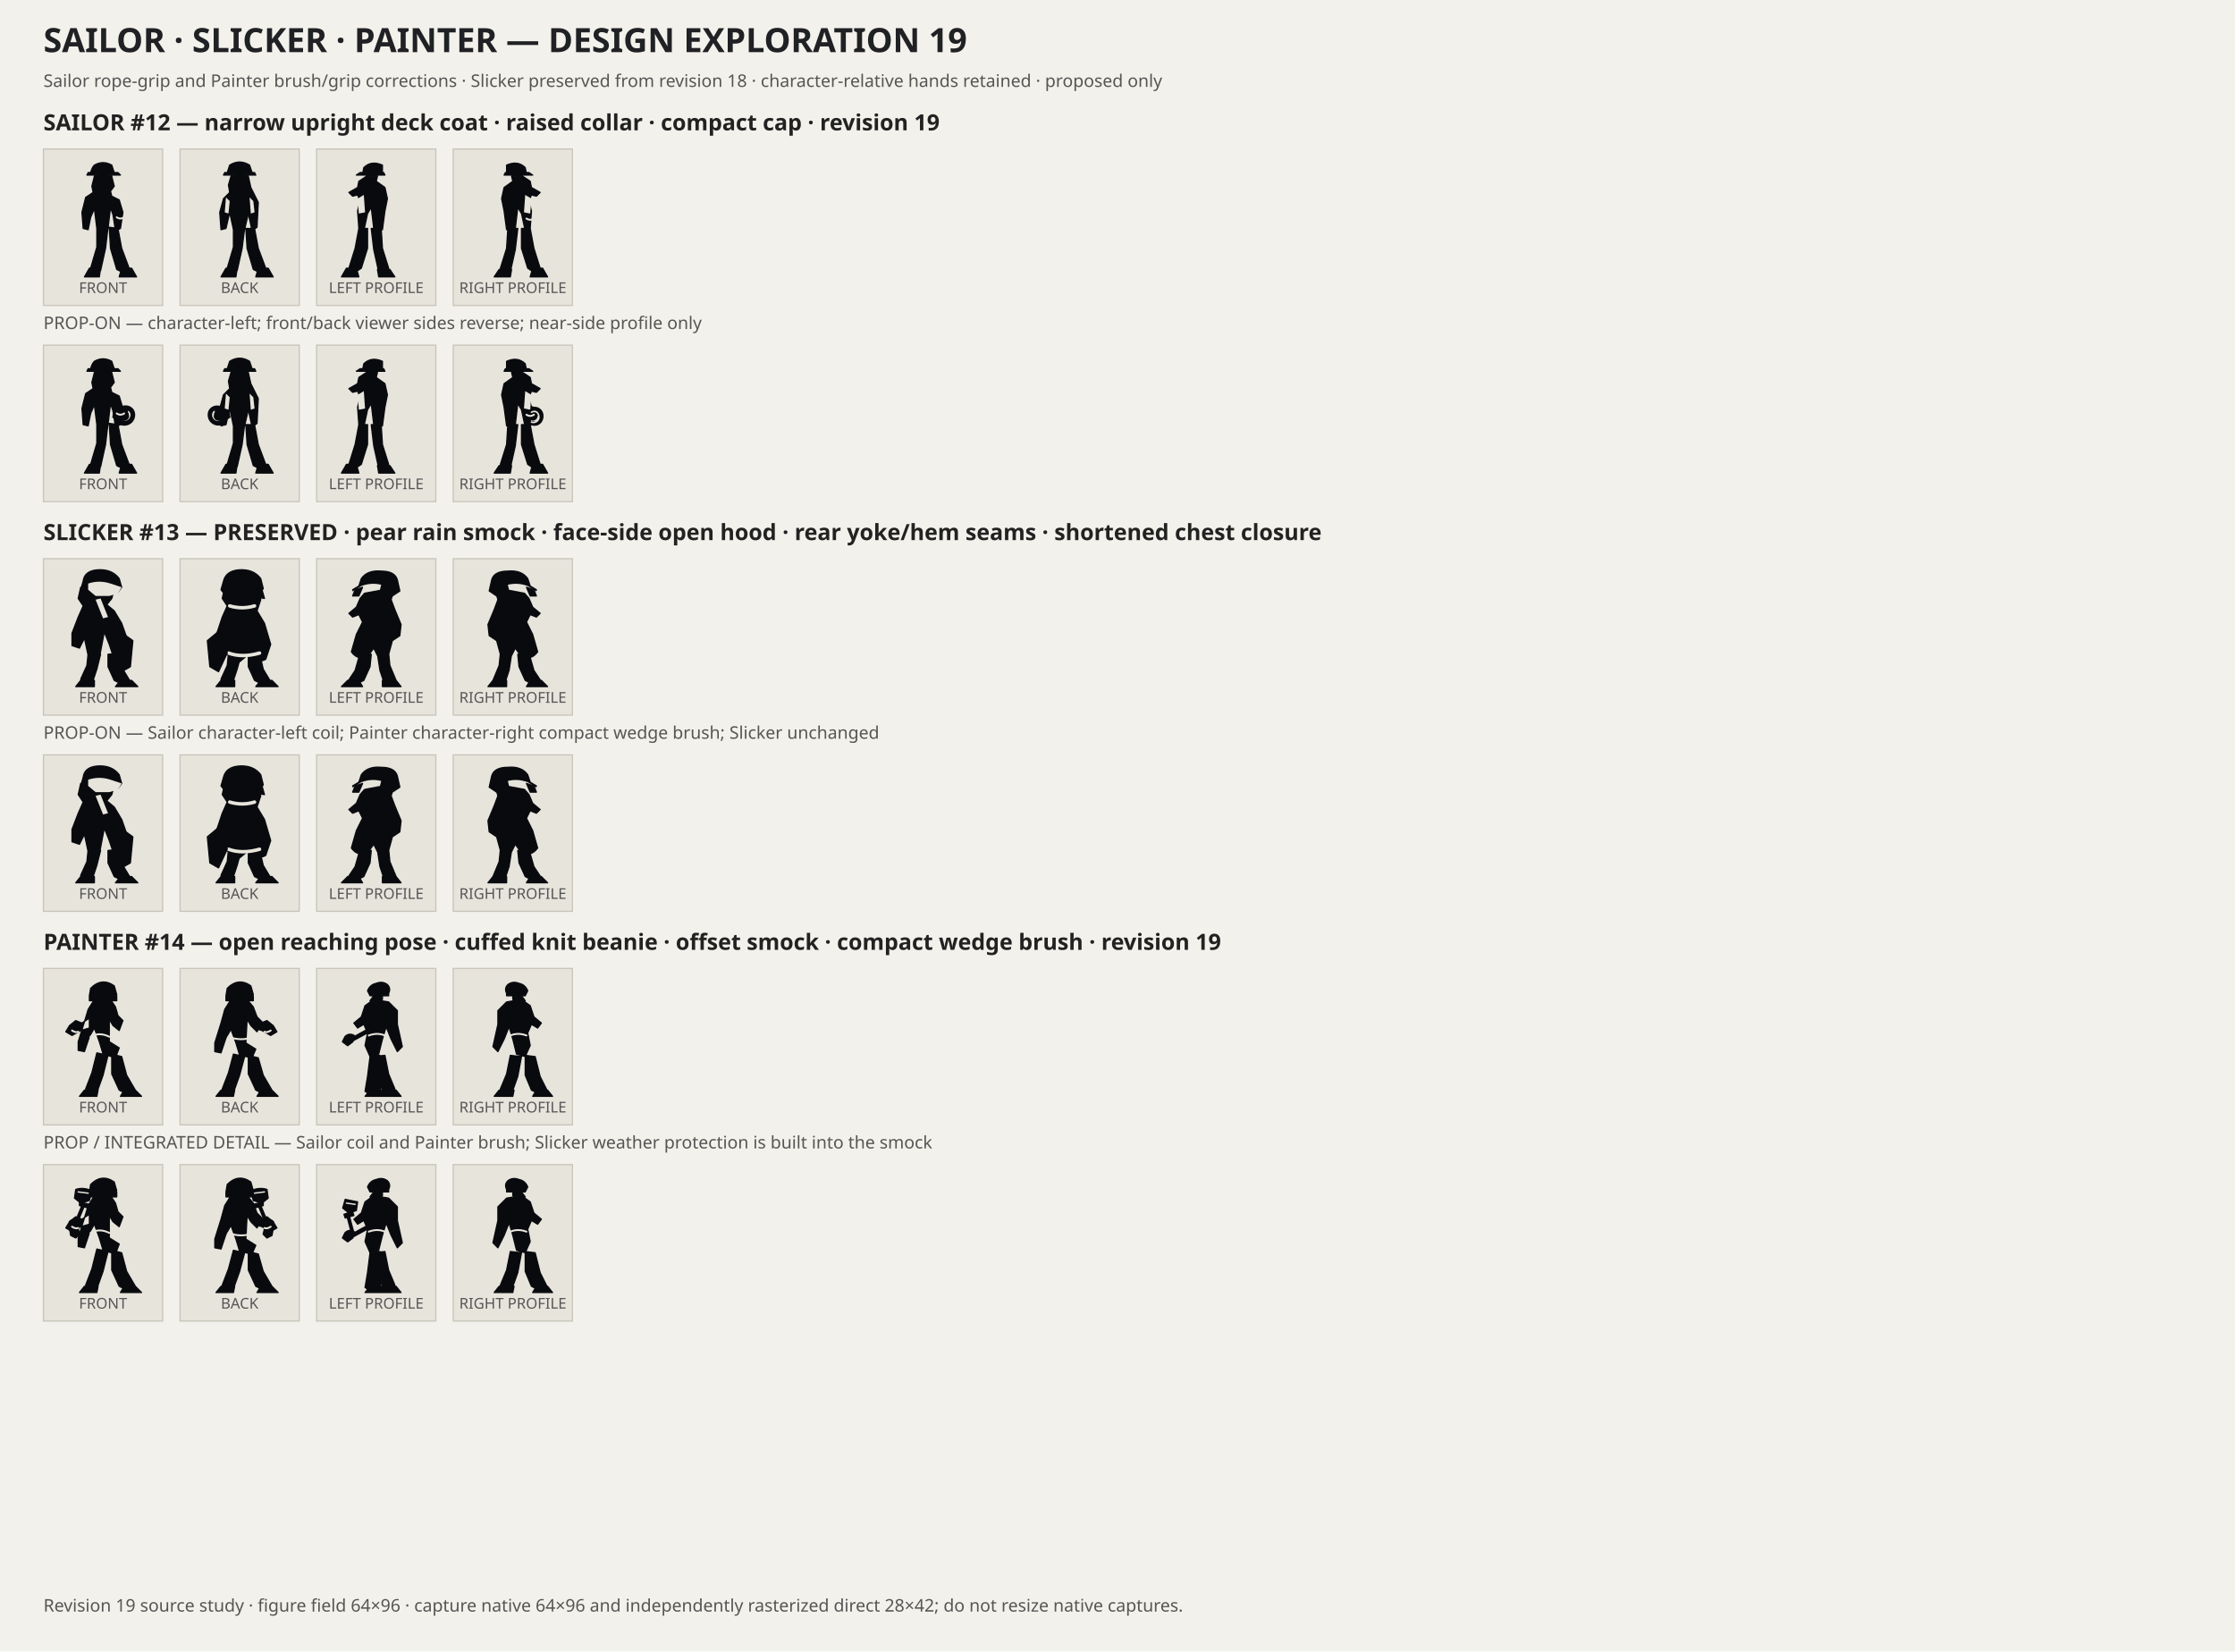
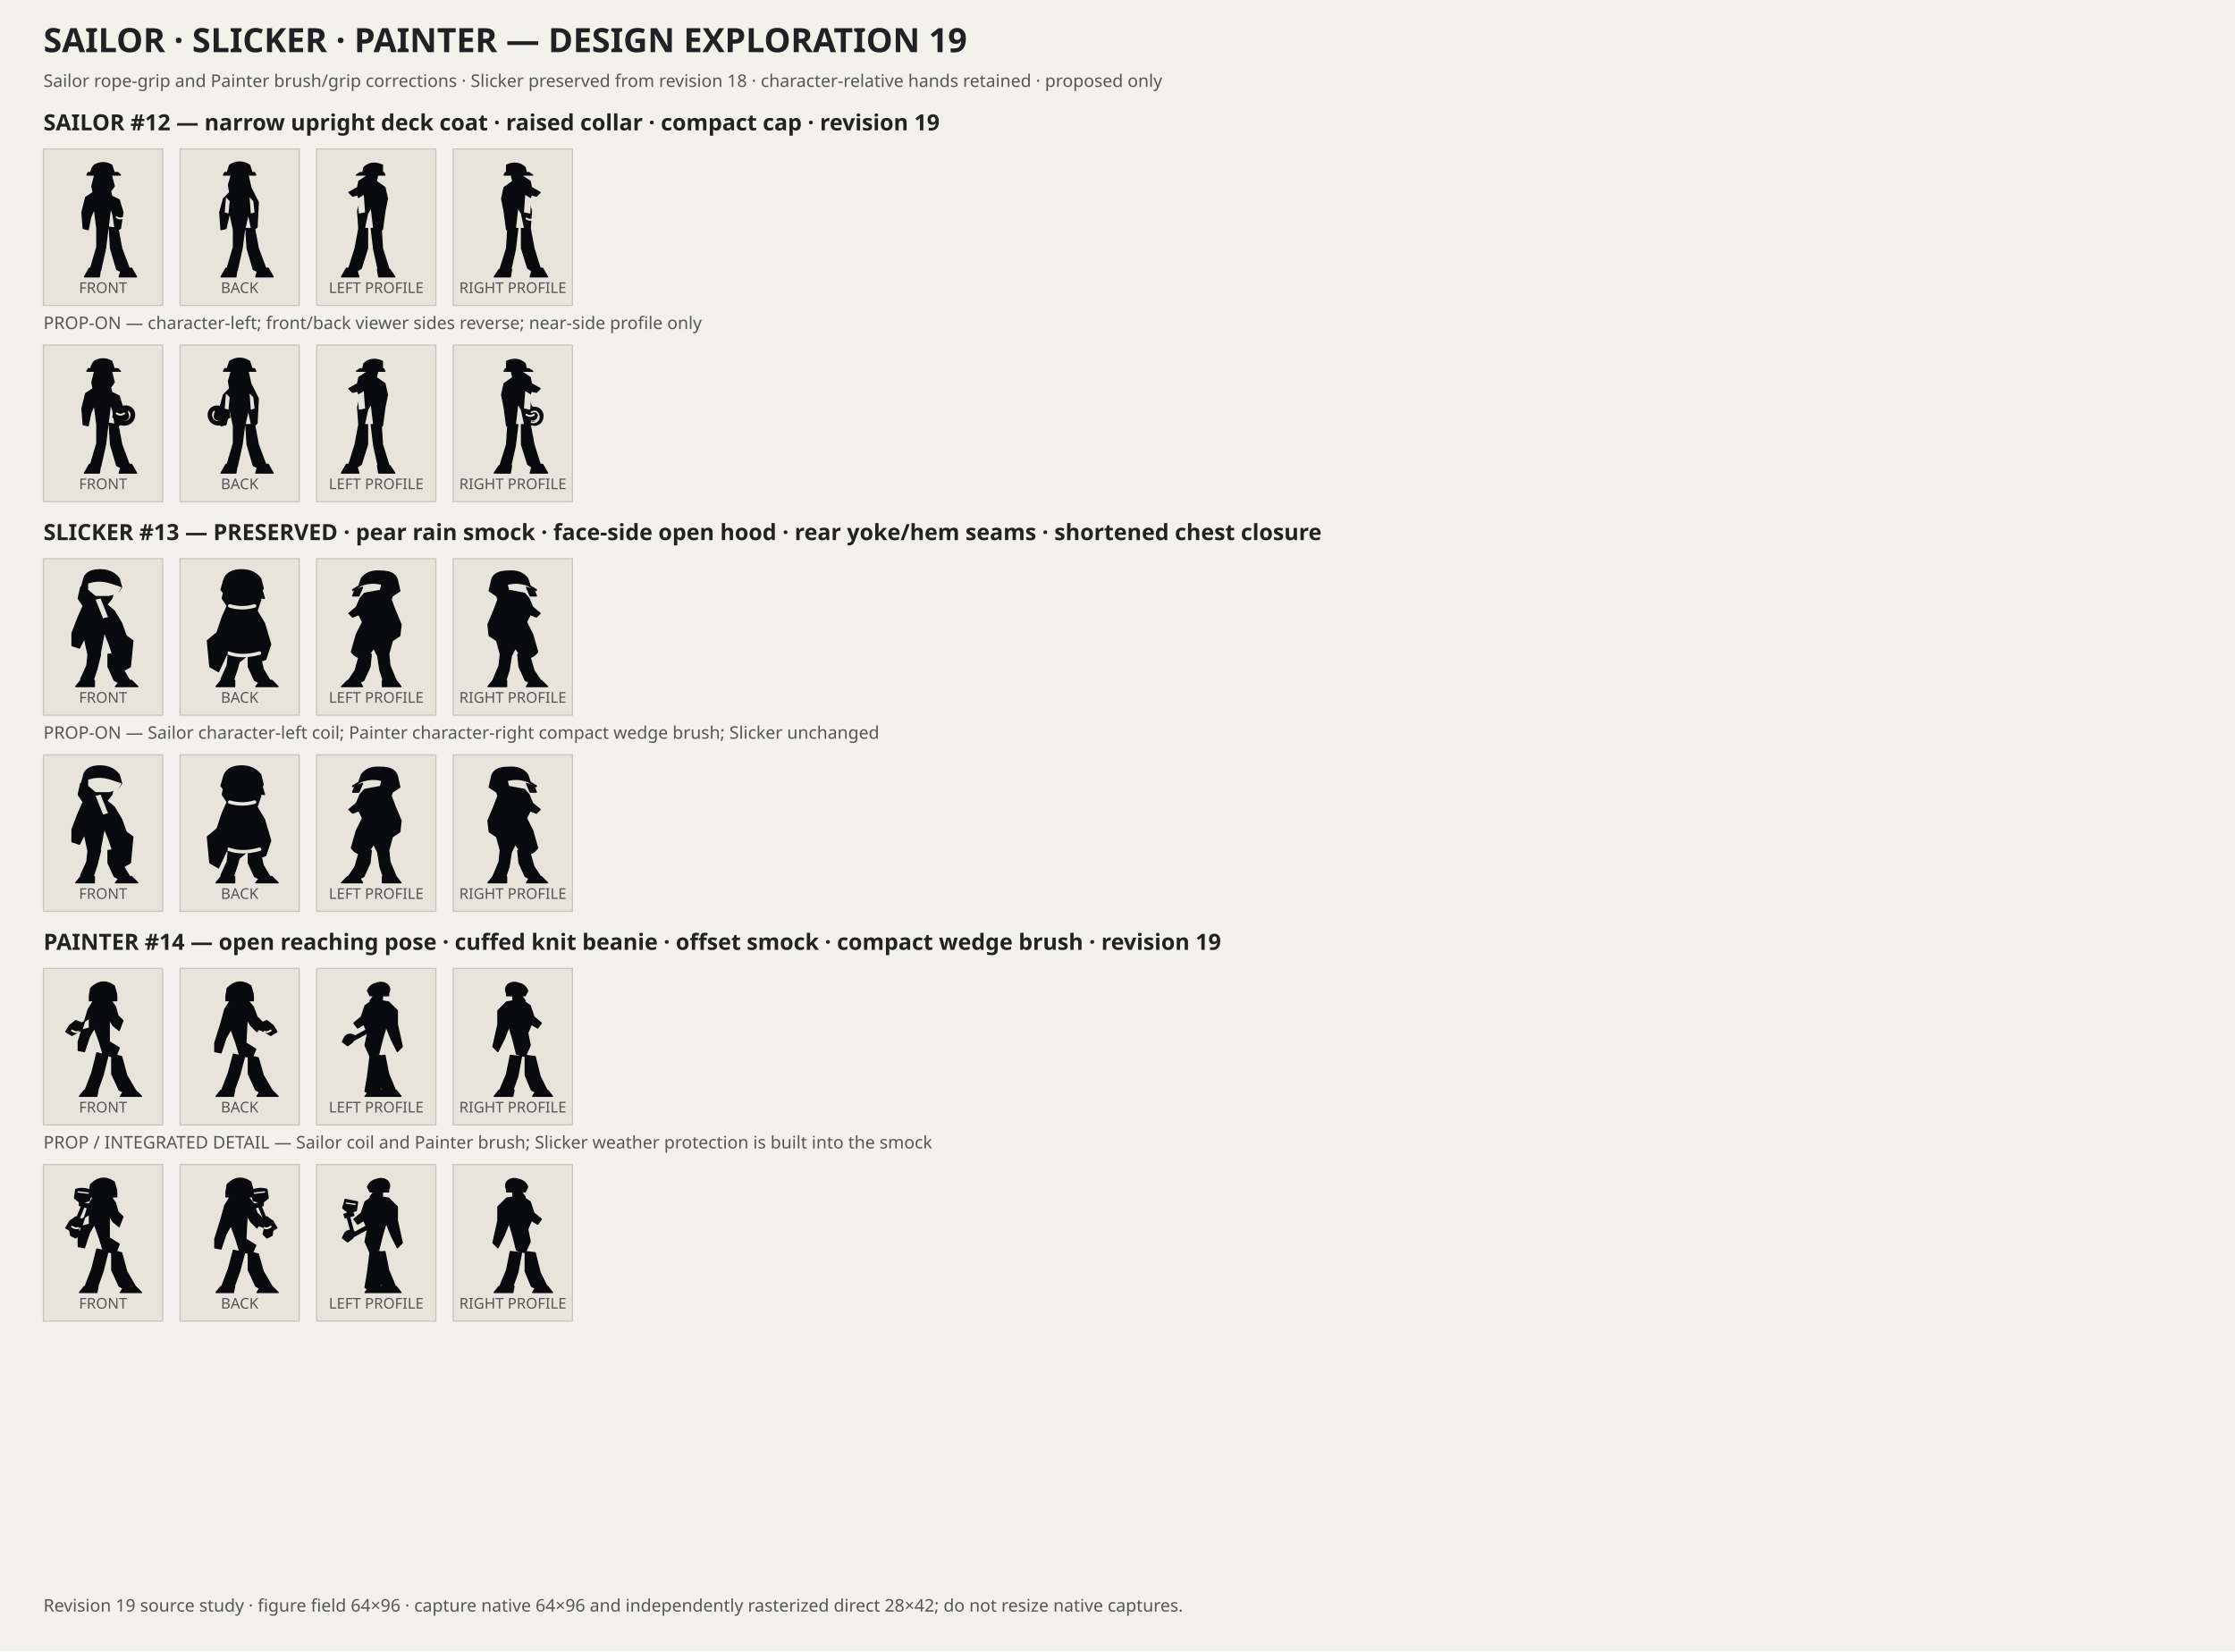
<svg xmlns="http://www.w3.org/2000/svg" width="1800" height="1330" viewBox="0 0 1800 1330">
  <rect width="1800" height="1330" fill="#f3f1eb" />
  <style>.head{font:700 27px sans-serif;fill:#202124}.sub{font:14px sans-serif;fill:#555}.name{font:700 18px sans-serif;fill:#222}.lab{font:12px sans-serif;fill:#555}.panel{fill:#e7e4dc;stroke:#c9c5bb}.sil{fill:#080a0e;stroke:#080a0e;stroke-linejoin:round;stroke-linecap:round}</style>
  <text x="35" y="42" class="head">SAILOR · SLICKER · PAINTER — DESIGN EXPLORATION 19</text>
  <text x="35" y="70" class="sub">Sailor rope-grip and Painter brush/grip corrections · Slicker preserved from revision 18 · character-relative hands retained · proposed only</text>
  <text x="35" y="105" class="name">SAILOR #12 — narrow upright deck coat · raised collar · compact cap · revision 19</text>
  <g transform="translate(35 120)">
    <rect width="96" height="126" class="panel" />
    <g transform="translate(16 8)">
      <g transform="" class="sil">
        <path d="M25 5 Q32 1 39 5 L41 11 L22 11 Q23 7 25 5Z M20 11 L44 11 L46 13 L19 13Z M25 14 Q32 11 39 14 L41 22 L38 26 L39 30 L45 33 L48 43 L46 56 L42 58 L40 45 L38 39 L36 56 L27 56 L25 40 L22 47 L20 57 L16 56 L15 43 L18 31 L24 27 L23 22Z M27 55 L36 55 L34 72 L30 90 L24 92 L22 88 L27 71Z M37 55 L44 56 L47 72 L53 88 L49 92 L43 89 L38 72Z M21 88 L30 88 L29 95 L17 95Z M47 88 L55 88 L59 95 L45 95Z" />
        <path d="M43 47 Q46 49 49 47" fill="none" stroke="#e7e4dc" stroke-width="1.5" stroke-linecap="round" />
      </g>
    </g>
    <text x="48" y="116" text-anchor="middle" class="lab">FRONT</text>
  </g>
  <g transform="translate(145 120)">
    <rect width="96" height="126" class="panel" />
    <g transform="translate(16 8)">
      <g transform="" class="sil">
        <path d="M24 5 Q32 0 40 5 L42 11 L22 11Z M20 11 L44 11 L45 13 L19 13Z M25 14 Q32 11 39 14 L41 23 L44 29 L47 35 L46 55 L42 58 L39 44 L36 57 L27 57 L24 43 L21 56 L17 57 L16 43 L19 32 L24 27 L23 21Z M27 56 L36 56 L34 72 L30 90 L24 92 L22 88 L27 71Z M37 56 L44 56 L47 72 L53 88 L49 92 L43 89 L38 72Z M21 88 L30 88 L29 95 L17 95Z M47 88 L55 88 L59 95 L45 95Z" />
        <path d="M21 31 L24 34 L23 44 L20 43Z M40 31 L43 34 L44 43 L41 44Z" fill="#e7e4dc" stroke="none" />
      </g>
    </g>
    <text x="48" y="116" text-anchor="middle" class="lab">BACK</text>
  </g>
  <g transform="translate(255 120)">
    <rect width="96" height="126" class="panel" />
    <g transform="translate(16 8)">
      <g transform="translate(64 0) scale(-1 1)" class="sil">
        <path d="M27 5 Q36 1 42 7 L43 12 L27 12Z M26 11 L45 11 L48 13 L25 13Z M40 14 L46 18 L47 23 L54 27 L51 30 L47 29 L45 34 L47 42 L46 56 L42 58 L39 44 L36 39 L34 56 L27 57 L25 42 L23 32 L25 23 L32 18 L31 14Z M28 56 L36 56 L34 73 L30 91 L24 93 L22 88 L27 72Z M39 56 L46 56 L49 72 L54 88 L50 92 L44 88 L39 72Z M21 89 L31 89 L30 95 L17 95Z M48 88 L56 88 L60 95 L46 95Z" />
        <path d="M42 29 L47 32 L46 44 L41 43Z" fill="#e7e4dc" stroke="none" />
      </g>
    </g>
    <text x="48" y="116" text-anchor="middle" class="lab">LEFT PROFILE</text>
  </g>
  <g transform="translate(365 120)">
    <rect width="96" height="126" class="panel" />
    <g transform="translate(16 8)">
      <g transform="" class="sil">
        <path d="M27 5 Q36 1 42 7 L43 12 L27 12Z M26 11 L45 11 L48 13 L25 13Z M40 14 L46 18 L47 23 L54 27 L51 30 L47 29 L45 34 L47 42 L46 56 L42 58 L39 44 L36 39 L34 56 L27 57 L25 42 L23 32 L25 23 L32 18 L31 14Z M28 56 L36 56 L34 73 L30 91 L24 93 L22 88 L27 72Z M39 56 L46 56 L49 72 L54 88 L50 92 L44 88 L39 72Z M21 89 L31 89 L30 95 L17 95Z M48 88 L56 88 L60 95 L46 95Z" />
        <path d="M42 29 L47 32 L46 44 L41 43Z" fill="#e7e4dc" stroke="none" />
        <path d="M43 48 Q46 50 49 48" fill="none" stroke="#e7e4dc" stroke-width="1.5" stroke-linecap="round" />
      </g>
    </g>
    <text x="48" y="116" text-anchor="middle" class="lab">RIGHT PROFILE</text>
  </g>
  <text x="35" y="265" class="sub">PROP-ON — character-left; front/back viewer sides reverse; near-side profile only</text>
  <g transform="translate(35 278)">
    <rect width="96" height="126" class="panel" />
    <g transform="translate(16 8)">
      <g transform="" class="sil">
        <path d="M25 5 Q32 1 39 5 L41 11 L22 11 Q23 7 25 5Z M20 11 L44 11 L46 13 L19 13Z M25 14 Q32 11 39 14 L41 22 L38 26 L39 30 L45 33 L48 43 L46 56 L42 58 L40 45 L38 39 L36 56 L27 56 L25 40 L22 47 L20 57 L16 56 L15 43 L18 31 L24 27 L23 22Z M27 55 L36 55 L34 72 L30 90 L24 92 L22 88 L27 71Z M37 55 L44 56 L47 72 L53 88 L49 92 L43 89 L38 72Z M21 88 L30 88 L29 95 L17 95Z M47 88 L55 88 L59 95 L45 95Z" />
        <path d="M47 43 C52 41 56 44 56 48 C56 52 53 55 49 55 C45 55 43 52 44 49 C45 46 48 45 50 47 C52 49 51 51 49 51" fill="none" stroke="#080a0e" stroke-width="3.8" stroke-linecap="round" />
        <path d="M41 45 Q45 42 49 44 L52 47 L50 52 L45 53 L40 50Z" fill="#080a0e" stroke="#080a0e" stroke-width="1.2" />
        <path d="M43 47 Q47 42 51 45" fill="none" stroke="#080a0e" stroke-width="2.4" stroke-linecap="round" />
        <path d="M43 47 Q46 49 49 47" fill="none" stroke="#e7e4dc" stroke-width="1.5" stroke-linecap="round" />
      </g>
    </g>
    <text x="48" y="116" text-anchor="middle" class="lab">FRONT</text>
  </g>
  <g transform="translate(145 278)">
    <rect width="96" height="126" class="panel" />
    <g transform="translate(16 8)">
      <g transform="" class="sil">
        <path d="M24 5 Q32 0 40 5 L42 11 L22 11Z M20 11 L44 11 L45 13 L19 13Z M25 14 Q32 11 39 14 L41 23 L44 29 L47 35 L46 55 L42 58 L39 44 L36 57 L27 57 L24 43 L21 56 L17 57 L16 43 L19 32 L24 27 L23 21Z M27 56 L36 56 L34 72 L30 90 L24 92 L22 88 L27 71Z M37 56 L44 56 L47 72 L53 88 L49 92 L43 89 L38 72Z M21 88 L30 88 L29 95 L17 95Z M47 88 L55 88 L59 95 L45 95Z" />
        <path d="M17 43 C12 41 8 44 8 48 C8 52 11 55 15 55 C19 55 21 52 20 49 C19 46 16 45 14 47 C12 49 13 51 15 51" fill="none" stroke="#080a0e" stroke-width="3.6" stroke-linecap="round" />
        <path d="M23 45 Q19 42 15 44 L12 47 L14 52 L19 53 L24 50Z" fill="#080a0e" stroke="#080a0e" stroke-width="1.2" />
        <path d="M21 31 L24 34 L23 44 L20 43Z M40 31 L43 34 L44 43 L41 44Z" fill="#e7e4dc" stroke="none" />
        <path d="M21 47 Q17 42 13 45" fill="none" stroke="#080a0e" stroke-width="2.4" stroke-linecap="round" />
      </g>
    </g>
    <text x="48" y="116" text-anchor="middle" class="lab">BACK</text>
  </g>
  <g transform="translate(255 278)">
    <rect width="96" height="126" class="panel" />
    <g transform="translate(16 8)">
      <g transform="translate(64 0) scale(-1 1)" class="sil">
        <path d="M27 5 Q36 1 42 7 L43 12 L27 12Z M26 11 L45 11 L48 13 L25 13Z M40 14 L46 18 L47 23 L54 27 L51 30 L47 29 L45 34 L47 42 L46 56 L42 58 L39 44 L36 39 L34 56 L27 57 L25 42 L23 32 L25 23 L32 18 L31 14Z M28 56 L36 56 L34 73 L30 91 L24 93 L22 88 L27 72Z M39 56 L46 56 L49 72 L54 88 L50 92 L44 88 L39 72Z M21 89 L31 89 L30 95 L17 95Z M48 88 L56 88 L60 95 L46 95Z" />
        <path d="M42 29 L47 32 L46 44 L41 43Z" fill="#e7e4dc" stroke="none" />
      </g>
    </g>
    <text x="48" y="116" text-anchor="middle" class="lab">LEFT PROFILE</text>
  </g>
  <g transform="translate(365 278)">
    <rect width="96" height="126" class="panel" />
    <g transform="translate(16 8)">
      <g transform="" class="sil">
        <path d="M27 5 Q36 1 42 7 L43 12 L27 12Z M26 11 L45 11 L48 13 L25 13Z M40 14 L46 18 L47 23 L54 27 L51 30 L47 29 L45 34 L47 42 L46 56 L42 58 L39 44 L36 39 L34 56 L27 57 L25 42 L23 32 L25 23 L32 18 L31 14Z M28 56 L36 56 L34 73 L30 91 L24 93 L22 88 L27 72Z M39 56 L46 56 L49 72 L54 88 L50 92 L44 88 L39 72Z M21 89 L31 89 L30 95 L17 95Z M48 88 L56 88 L60 95 L46 95Z" />
        <path d="M47 44 C51 42 55 45 55 49 C55 53 52 56 48 55 C44 55 42 52 43 49 C44 46 47 45 49 47 C51 49 50 51 48 51" fill="none" stroke="#080a0e" stroke-width="3.6" stroke-linecap="round" />
        <path d="M42 43 Q46 40 50 43 L53 47 L50 51 L45 51 L41 48Z" fill="#080a0e" stroke="#080a0e" stroke-width="1.2" />
        <path d="M42 29 L47 32 L46 44 L41 43Z" fill="#e7e4dc" stroke="none" />
        <path d="M43 48 Q47 43 51 46" fill="none" stroke="#080a0e" stroke-width="2.4" stroke-linecap="round" />
        <path d="M43 48 Q46 50 49 48" fill="none" stroke="#e7e4dc" stroke-width="1.5" stroke-linecap="round" />
        <path d="M47 46 C51 44 53 47 53 50 C53 53 50 55 47 54" fill="none" stroke="#e7e4dc" stroke-width="1.25" stroke-linecap="round" />
      </g>
    </g>
    <text x="48" y="116" text-anchor="middle" class="lab">RIGHT PROFILE</text>
  </g>
  <text x="35" y="435" class="name">SLICKER #13 — PRESERVED · pear rain smock · face-side open hood · rear yoke/hem seams · shortened chest closure</text>
  <g transform="translate(35 450)">
    <rect width="96" height="126" class="panel" />
    <g transform="translate(16 8)">
      <g transform="" class="sil">
        <path d="M16 10 Q17 2 27 1 Q39 0 45 8 L47 15 L44 19 L39 17 L23 17 L19 21 L14 17Z M14 15 Q28 12 41 17 L39 24 L35 29 L41 34 L47 44 L53 61 L49 73 L42 76 L37 61 L33 51 L29 72 L20 70 L17 56 L13 64 L7 62 L7 52 L12 39 L16 30 L12 24Z M20 68 L30 69 L27 81 L23 93 L16 94 L14 89 L19 78Z M36 69 L45 68 L48 81 L54 91 L49 94 L41 90 L36 79Z M14 90 L25 90 L25 95 L10 95Z M46 90 L55 90 L60 95 L42 95Z" />
        <path d="M20 12 Q29 9 38 12 L47 15 L44 20 L37 22 L26 22 L20 17Z" fill="#e7e4dc" stroke="none" />
        <path d="M26 25 L30 24 L36 39 L32 40Z" fill="#e7e4dc" stroke="none" />
        <path d="M42 48 L56 58 L54 79 L47 83 L40 68Z" fill="#080a0e" stroke="#080a0e" stroke-width="1" />
      </g>
    </g>
    <text x="48" y="116" text-anchor="middle" class="lab">FRONT</text>
  </g>
  <g transform="translate(145 450)">
    <rect width="96" height="126" class="panel" />
    <g transform="translate(16 8)">
      <g transform="" class="sil">
        <path d="M19 10 Q21 2 31 1 Q43 0 49 8 L51 16 L48 21 L42 18 L25 18 L21 22 L17 17Z M20 15 Q34 12 47 17 L49 25 L46 34 L52 44 L57 61 L53 73 Q46 77 38 70 L32 75 L23 70 L16 65 L13 54 L18 39 L22 30 L18 24Z M23 68 L33 70 L30 81 L26 93 L19 94 L17 89 L22 78Z M39 69 L48 68 L51 81 L57 91 L52 94 L44 90 L39 79Z M17 90 L28 90 L28 95 L13 95Z M49 90 L58 90 L63 95 L45 95Z" />
        <path d="M24 30 Q34 33 44 30" fill="none" stroke="#e7e4dc" stroke-width="2.8" stroke-linecap="round" />
        <path d="M23 68 Q34 72 48 68" fill="none" stroke="#e7e4dc" stroke-width="2.8" stroke-linecap="round" />
        <path d="M43 15 L50 17 L52 24 L46 23Z" fill="#080a0e" stroke="#080a0e" stroke-width="1" />
        <path d="M18 48 L6 58 L8 79 L15 83 L22 68Z" fill="#080a0e" stroke="#080a0e" stroke-width="1" />
      </g>
    </g>
    <text x="48" y="116" text-anchor="middle" class="lab">BACK</text>
  </g>
  <g transform="translate(255 450)">
    <rect width="96" height="126" class="panel" />
    <g transform="translate(16 8)">
      <g transform="translate(64 0) scale(-1 1)" class="sil">
        <path d="M15 9 Q17 2 28 2 Q39 1 44 8 L46 14 L51 17 L49 21 L43 18 L23 18 L19 22 L13 18Z M17 15 Q30 13 39 17 L45 24 L48 31 L54 36 L51 39 L46 37 L43 43 L48 53 L52 67 Q47 74 39 71 L34 64 L30 72 L22 69 L19 58 L13 54 L12 45 L17 33 L20 25Z M22 68 L31 69 L29 82 L25 94 L18 95 L16 90 L21 78Z M36 69 L45 68 L49 82 L55 91 L50 94 L42 90 L37 79Z M16 90 L27 90 L27 95 L12 95Z M46 90 L55 90 L60 95 L43 95Z" />
        <path d="M28 13 Q36 11 44 14 L52 19 L45 20 L29 17Z" fill="#e7e4dc" stroke="none" />
        <path d="M43 15 L49 17 L51 22 L46 22Z" fill="#080a0e" stroke="#080a0e" stroke-width="1" />
      </g>
    </g>
    <text x="48" y="116" text-anchor="middle" class="lab">LEFT PROFILE</text>
  </g>
  <g transform="translate(365 450)">
    <rect width="96" height="126" class="panel" />
    <g transform="translate(16 8)">
      <g transform="" class="sil">
        <path d="M15 9 Q17 2 28 2 Q39 1 44 8 L46 14 L51 17 L49 21 L43 18 L23 18 L19 22 L13 18Z M17 15 Q30 13 39 17 L45 24 L48 31 L54 36 L51 39 L46 37 L43 43 L48 53 L52 67 Q47 74 39 71 L34 64 L30 72 L22 69 L19 58 L13 54 L12 45 L17 33 L20 25Z M22 68 L31 69 L29 82 L25 94 L18 95 L16 90 L21 78Z M36 69 L45 68 L49 82 L55 91 L50 94 L42 90 L37 79Z M16 90 L27 90 L27 95 L12 95Z M46 90 L55 90 L60 95 L43 95Z" />
        <path d="M28 13 Q36 11 44 14 L52 19 L45 20 L29 17Z" fill="#e7e4dc" stroke="none" />
        <path d="M43 15 L49 17 L51 22 L46 22Z" fill="#080a0e" stroke="#080a0e" stroke-width="1" />
      </g>
    </g>
    <text x="48" y="116" text-anchor="middle" class="lab">RIGHT PROFILE</text>
  </g>
  <text x="35" y="595" class="sub">PROP-ON — Sailor character-left coil; Painter character-right compact wedge brush; Slicker unchanged</text>
  <g transform="translate(35 608)">
    <rect width="96" height="126" class="panel" />
    <g transform="translate(16 8)">
      <g transform="" class="sil">
        <path d="M16 10 Q17 2 27 1 Q39 0 45 8 L47 15 L44 19 L39 17 L23 17 L19 21 L14 17Z M14 15 Q28 12 41 17 L39 24 L35 29 L41 34 L47 44 L53 61 L49 73 L42 76 L37 61 L33 51 L29 72 L20 70 L17 56 L13 64 L7 62 L7 52 L12 39 L16 30 L12 24Z M20 68 L30 69 L27 81 L23 93 L16 94 L14 89 L19 78Z M36 69 L45 68 L48 81 L54 91 L49 94 L41 90 L36 79Z M14 90 L25 90 L25 95 L10 95Z M46 90 L55 90 L60 95 L42 95Z" />
        <path d="M20 12 Q29 9 38 12 L47 15 L44 20 L37 22 L26 22 L20 17Z" fill="#e7e4dc" stroke="none" />
        <path d="M26 25 L30 24 L36 39 L32 40Z" fill="#e7e4dc" stroke="none" />
        <path d="M42 48 L56 58 L54 79 L47 83 L40 68Z" fill="#080a0e" stroke="#080a0e" stroke-width="1" />
      </g>
    </g>
    <text x="48" y="116" text-anchor="middle" class="lab">FRONT</text>
  </g>
  <g transform="translate(145 608)">
    <rect width="96" height="126" class="panel" />
    <g transform="translate(16 8)">
      <g transform="" class="sil">
        <path d="M19 10 Q21 2 31 1 Q43 0 49 8 L51 16 L48 21 L42 18 L25 18 L21 22 L17 17Z M20 15 Q34 12 47 17 L49 25 L46 34 L52 44 L57 61 L53 73 Q46 77 38 70 L32 75 L23 70 L16 65 L13 54 L18 39 L22 30 L18 24Z M23 68 L33 70 L30 81 L26 93 L19 94 L17 89 L22 78Z M39 69 L48 68 L51 81 L57 91 L52 94 L44 90 L39 79Z M17 90 L28 90 L28 95 L13 95Z M49 90 L58 90 L63 95 L45 95Z" />
        <path d="M24 30 Q34 33 44 30" fill="none" stroke="#e7e4dc" stroke-width="2.8" stroke-linecap="round" />
        <path d="M23 68 Q34 72 48 68" fill="none" stroke="#e7e4dc" stroke-width="2.8" stroke-linecap="round" />
        <path d="M43 15 L50 17 L52 24 L46 23Z" fill="#080a0e" stroke="#080a0e" stroke-width="1" />
        <path d="M18 48 L6 58 L8 79 L15 83 L22 68Z" fill="#080a0e" stroke="#080a0e" stroke-width="1" />
      </g>
    </g>
    <text x="48" y="116" text-anchor="middle" class="lab">BACK</text>
  </g>
  <g transform="translate(255 608)">
    <rect width="96" height="126" class="panel" />
    <g transform="translate(16 8)">
      <g transform="translate(64 0) scale(-1 1)" class="sil">
        <path d="M15 9 Q17 2 28 2 Q39 1 44 8 L46 14 L51 17 L49 21 L43 18 L23 18 L19 22 L13 18Z M17 15 Q30 13 39 17 L45 24 L48 31 L54 36 L51 39 L46 37 L43 43 L48 53 L52 67 Q47 74 39 71 L34 64 L30 72 L22 69 L19 58 L13 54 L12 45 L17 33 L20 25Z M22 68 L31 69 L29 82 L25 94 L18 95 L16 90 L21 78Z M36 69 L45 68 L49 82 L55 91 L50 94 L42 90 L37 79Z M16 90 L27 90 L27 95 L12 95Z M46 90 L55 90 L60 95 L43 95Z" />
        <path d="M28 13 Q36 11 44 14 L52 19 L45 20 L29 17Z" fill="#e7e4dc" stroke="none" />
        <path d="M43 15 L49 17 L51 22 L46 22Z" fill="#080a0e" stroke="#080a0e" stroke-width="1" />
      </g>
    </g>
    <text x="48" y="116" text-anchor="middle" class="lab">LEFT PROFILE</text>
  </g>
  <g transform="translate(365 608)">
    <rect width="96" height="126" class="panel" />
    <g transform="translate(16 8)">
      <g transform="" class="sil">
        <path d="M15 9 Q17 2 28 2 Q39 1 44 8 L46 14 L51 17 L49 21 L43 18 L23 18 L19 22 L13 18Z M17 15 Q30 13 39 17 L45 24 L48 31 L54 36 L51 39 L46 37 L43 43 L48 53 L52 67 Q47 74 39 71 L34 64 L30 72 L22 69 L19 58 L13 54 L12 45 L17 33 L20 25Z M22 68 L31 69 L29 82 L25 94 L18 95 L16 90 L21 78Z M36 69 L45 68 L49 82 L55 91 L50 94 L42 90 L37 79Z M16 90 L27 90 L27 95 L12 95Z M46 90 L55 90 L60 95 L43 95Z" />
        <path d="M28 13 Q36 11 44 14 L52 19 L45 20 L29 17Z" fill="#e7e4dc" stroke="none" />
        <path d="M43 15 L49 17 L51 22 L46 22Z" fill="#080a0e" stroke="#080a0e" stroke-width="1" />
      </g>
    </g>
    <text x="48" y="116" text-anchor="middle" class="lab">RIGHT PROFILE</text>
  </g>
  <text x="35" y="765" class="name">PAINTER #14 — open reaching pose · cuffed knit beanie · offset smock · compact wedge brush · revision 19</text>
  <g transform="translate(35 780)">
    <rect width="96" height="126" class="panel" />
    <g transform="translate(16 8)">
      <g transform="" class="sil">
        <path d="M22 8 Q31 -1 41 6 L43 13 L21 14Z M21 14 Q32 11 43 14 L43 18 L21 18Z M25 17 Q31 13 38 17 L42 23 L44 30 L48 34 L45 42 L40 38 L37 33 L37 51 L45 56 L42 64 L32 61 L29 51 L25 40 L21 47 L17 59 L12 58 L12 51 L17 35 L20 25Z M21 32 L15 36 L10 34 L5 38 L2 43 L7 46 L14 42 L21 40Z M27 60 L36 62 L32 78 L27 92 L20 94 L18 89 L23 76Z M39 61 L47 63 L51 78 L58 90 L53 94 L45 90 L39 77Z M17 90 L28 90 L27 95 L13 95Z M49 90 L58 90 L63 95 L46 95Z" />
        <path d="M7 42 Q10 44 12 43" fill="none" stroke="#e7e4dc" stroke-width="1.5" stroke-linecap="round" />
-         <path d="M22 47 Q29 43 37 47" fill="none" stroke="#e7e4dc" stroke-width="1.5" stroke-linecap="round" />
      </g>
    </g>
    <text x="48" y="116" text-anchor="middle" class="lab">FRONT</text>
  </g>
  <g transform="translate(145 780)">
    <rect width="96" height="126" class="panel" />
    <g transform="translate(16 8)">
      <g transform="" class="sil">
        <path d="M22 8 Q31 -1 41 6 L43 13 L21 14Z M21 14 Q32 11 43 14 L43 18 L21 18Z M25 17 Q31 13 38 17 L43 23 L46 31 L50 35 L46 43 L41 38 L38 33 L37 52 L45 57 L42 64 L32 62 L29 52 L25 41 L21 48 L17 60 L12 59 L12 52 L17 36 L20 25Z M43 32 L49 36 L54 34 L59 38 L62 43 L57 46 L50 42 L43 40Z M27 61 L36 63 L32 78 L27 92 L20 94 L18 89 L23 76Z M39 62 L47 64 L51 78 L58 90 L53 94 L45 90 L39 77Z M17 90 L28 90 L27 95 L13 95Z M49 90 L58 90 L63 95 L46 95Z" />
        <path d="M57 42 Q54 44 52 43" fill="none" stroke="#e7e4dc" stroke-width="1.5" stroke-linecap="round" />
-         <path d="M23 47 Q33 51 44 47" fill="none" stroke="#e7e4dc" stroke-width="1.5" stroke-linecap="round" />
      </g>
    </g>
    <text x="48" y="116" text-anchor="middle" class="lab">BACK</text>
  </g>
  <g transform="translate(255 780)">
    <rect width="96" height="126" class="panel" />
    <g transform="translate(16 8)">
      <g transform="translate(69 0) scale(-1 1)" class="sil">
        <path d="M27 12 Q25 8 28 5 Q32 2 37 4 Q42 5 44 10 L42 14 L27 14Z M32 13 L39 14 L42 18 L38 20 L32 17Z M39 17 L46 22 L49 31 L55 36 L52 40 L47 37 L44 44 L46 54 L42 63 L35 61 L32 49 L29 39 L25 49 L20 59 L16 55 L20 37 L20 26 L27 19Z M30 62 L39 63 L36 79 L31 93 L24 94 L22 89 L27 77Z M34 62 L42 63 L44 79 L46 91 L41 94 L34 90 L31 78Z M21 90 L33 90 L32 95 L17 95Z M32 90 L42 90 L46 95 L29 95Z" />
        <path d="M45 43 L56 49" fill="none" stroke="#080a0e" stroke-width="3.6" stroke-linecap="round" />
        <path d="M55 46 Q59 44 62 47 L64 51 L60 54 L56 51Z" fill="#080a0e" stroke="#080a0e" stroke-width="1.4" />
        <path d="M7 47 Q10 49 13 48" fill="none" stroke="#e7e4dc" stroke-width="1.5" stroke-linecap="round" />
-         <path d="M28 47 Q35 43 43 46" fill="none" stroke="#e7e4dc" stroke-width="1.5" stroke-linecap="round" />
      </g>
    </g>
    <text x="48" y="116" text-anchor="middle" class="lab">LEFT PROFILE</text>
  </g>
  <g transform="translate(365 780)">
    <rect width="96" height="126" class="panel" />
    <g transform="translate(16 8)">
      <g transform="" class="sil">
        <path d="M27 12 Q25 8 28 5 Q32 2 37 4 Q42 5 44 10 L42 14 L27 14Z M32 13 L39 14 L42 18 L38 20 L32 17Z M39 17 L46 22 L49 31 L55 36 L52 40 L47 37 L44 44 L46 54 L42 63 L35 61 L32 49 L29 39 L25 49 L20 59 L16 55 L20 37 L20 26 L27 19Z M30 62 L39 63 L36 79 L31 93 L24 94 L22 89 L27 77Z M42 62 L50 63 L54 79 L60 91 L55 94 L47 90 L42 78Z M21 90 L33 90 L32 95 L17 95Z M51 90 L60 90 L64 95 L48 95Z" />
-         <path d="M28 47 Q35 43 43 46" fill="none" stroke="#e7e4dc" stroke-width="1.5" stroke-linecap="round" />
      </g>
    </g>
    <text x="48" y="116" text-anchor="middle" class="lab">RIGHT PROFILE</text>
  </g>
  <text x="35" y="925" class="sub">PROP / INTEGRATED DETAIL — Sailor coil and Painter brush; Slicker weather protection is built into the smock</text>
  <g transform="translate(35 938)">
    <rect width="96" height="126" class="panel" />
    <g transform="translate(16 8)">
      <g transform="" class="sil">
        <path d="M22 8 Q31 -1 41 6 L43 13 L21 14Z M21 14 Q32 11 43 14 L43 18 L21 18Z M25 17 Q31 13 38 17 L42 23 L44 30 L48 34 L45 42 L40 38 L37 33 L37 51 L45 56 L42 64 L32 61 L29 51 L25 40 L21 47 L17 59 L12 58 L12 51 L17 35 L20 25Z M21 32 L15 36 L10 34 L5 38 L2 43 L7 46 L14 42 L21 40Z M27 60 L36 62 L32 78 L27 92 L20 94 L18 89 L23 76Z M39 61 L47 63 L51 78 L58 90 L53 94 L45 90 L39 77Z M17 90 L28 90 L27 95 L13 95Z M49 90 L58 90 L63 95 L46 95Z" />
        <path d="M5 38 Q8 35 11 38 L13 42 L10 46 L6 44Z" fill="#080a0e" stroke="#080a0e" stroke-width="1.3" />
        <path d="M9 42 L16 25" fill="none" stroke="#080a0e" stroke-width="3" stroke-linecap="round" />
        <path d="M13 22 L21 24 L20 27 L13 25Z" fill="#080a0e" stroke="#080a0e" stroke-width="1" />
        <path d="M10 12 Q16 10 23 13 L21 21 L14 23 L9 19Z" fill="#080a0e" stroke="#080a0e" stroke-width="1" />
        <path d="M12 14 L20 15" fill="none" stroke="#e7e4dc" stroke-width="1.1" stroke-linecap="round" />
        <path d="M5 43 Q9 41 12 44 L13 48 L10 51 L6 49Z" fill="#080a0e" stroke="#080a0e" stroke-width="1.2" />
        <path d="M7 42 Q10 44 12 43" fill="none" stroke="#e7e4dc" stroke-width="1.5" stroke-linecap="round" />
-         <path d="M22 47 Q29 43 37 47" fill="none" stroke="#e7e4dc" stroke-width="1.5" stroke-linecap="round" />
      </g>
    </g>
    <text x="48" y="116" text-anchor="middle" class="lab">FRONT</text>
  </g>
  <g transform="translate(145 938)">
    <rect width="96" height="126" class="panel" />
    <g transform="translate(16 8)">
      <g transform="" class="sil">
        <path d="M22 8 Q31 -1 41 6 L43 13 L21 14Z M21 14 Q32 11 43 14 L43 18 L21 18Z M25 17 Q31 13 38 17 L43 23 L46 31 L50 35 L46 43 L41 38 L38 33 L37 52 L45 57 L42 64 L32 62 L29 52 L25 41 L21 48 L17 60 L12 59 L12 52 L17 36 L20 25Z M43 32 L49 36 L54 34 L59 38 L62 43 L57 46 L50 42 L43 40Z M27 61 L36 63 L32 78 L27 92 L20 94 L18 89 L23 76Z M39 62 L47 64 L51 78 L58 90 L53 94 L45 90 L39 77Z M17 90 L28 90 L27 95 L13 95Z M49 90 L58 90 L63 95 L46 95Z" />
        <path d="M59 38 Q56 35 53 38 L51 42 L54 46 L58 44Z" fill="#080a0e" stroke="#080a0e" stroke-width="1.3" />
        <path d="M55 42 L48 25" fill="none" stroke="#080a0e" stroke-width="3" stroke-linecap="round" />
        <path d="M51 22 L43 24 L44 27 L51 25Z" fill="#080a0e" stroke="#080a0e" stroke-width="1" />
        <path d="M54 12 Q48 10 41 13 L43 21 L50 23 L55 19Z" fill="#080a0e" stroke="#080a0e" stroke-width="1" />
        <path d="M52 14 L44 15" fill="none" stroke="#e7e4dc" stroke-width="1.1" stroke-linecap="round" />
        <path d="M59 43 Q55 41 52 44 L51 48 L54 51 L58 49Z" fill="#080a0e" stroke="#080a0e" stroke-width="1.2" />
        <path d="M57 42 Q54 44 52 43" fill="none" stroke="#e7e4dc" stroke-width="1.5" stroke-linecap="round" />
-         <path d="M23 47 Q33 51 44 47" fill="none" stroke="#e7e4dc" stroke-width="1.5" stroke-linecap="round" />
      </g>
    </g>
    <text x="48" y="116" text-anchor="middle" class="lab">BACK</text>
  </g>
  <g transform="translate(255 938)">
    <rect width="96" height="126" class="panel" />
    <g transform="translate(16 8)">
      <g transform="translate(69 0) scale(-1 1)" class="sil">
        <path d="M27 12 Q25 8 28 5 Q32 2 37 4 Q42 5 44 10 L42 14 L27 14Z M32 13 L39 14 L42 18 L38 20 L32 17Z M39 17 L46 22 L49 31 L55 36 L52 40 L47 37 L44 44 L46 54 L42 63 L35 61 L32 49 L29 39 L25 49 L20 59 L16 55 L20 37 L20 26 L27 19Z M30 62 L39 63 L36 79 L31 93 L24 94 L22 89 L27 77Z M34 62 L42 63 L44 79 L46 91 L41 94 L34 90 L31 78Z M21 90 L33 90 L32 95 L17 95Z M32 90 L42 90 L46 95 L29 95Z" />
        <path d="M45 43 L56 49" fill="none" stroke="#080a0e" stroke-width="3.6" stroke-linecap="round" />
        <path d="M55 46 Q59 44 62 47 L64 51 L60 54 L56 51Z" fill="#080a0e" stroke="#080a0e" stroke-width="1.4" />
        <path d="M56 47 L60 32" fill="none" stroke="#080a0e" stroke-width="3" stroke-linecap="round" />
        <path d="M56 30 L63 32 L62 35 L55 33Z" fill="#080a0e" stroke="#080a0e" stroke-width="1" />
        <path d="M52 22 L62 20 L64 27 L59 31 L53 29Z" fill="#080a0e" stroke="#080a0e" stroke-width="1" />
        <path d="M54 24 L61 23" fill="none" stroke="#e7e4dc" stroke-width="1.1" stroke-linecap="round" />
        <path d="M7 47 Q10 49 13 48" fill="none" stroke="#e7e4dc" stroke-width="1.5" stroke-linecap="round" />
-         <path d="M28 47 Q35 43 43 46" fill="none" stroke="#e7e4dc" stroke-width="1.5" stroke-linecap="round" />
      </g>
    </g>
    <text x="48" y="116" text-anchor="middle" class="lab">LEFT PROFILE</text>
  </g>
  <g transform="translate(365 938)">
    <rect width="96" height="126" class="panel" />
    <g transform="translate(16 8)">
      <g transform="" class="sil">
        <path d="M27 12 Q25 8 28 5 Q32 2 37 4 Q42 5 44 10 L42 14 L27 14Z M32 13 L39 14 L42 18 L38 20 L32 17Z M39 17 L46 22 L49 31 L55 36 L52 40 L47 37 L44 44 L46 54 L42 63 L35 61 L32 49 L29 39 L25 49 L20 59 L16 55 L20 37 L20 26 L27 19Z M30 62 L39 63 L36 79 L31 93 L24 94 L22 89 L27 77Z M42 62 L50 63 L54 79 L60 91 L55 94 L47 90 L42 78Z M21 90 L33 90 L32 95 L17 95Z M51 90 L60 90 L64 95 L48 95Z" />
-         <path d="M28 47 Q35 43 43 46" fill="none" stroke="#e7e4dc" stroke-width="1.5" stroke-linecap="round" />
      </g>
    </g>
    <text x="48" y="116" text-anchor="middle" class="lab">RIGHT PROFILE</text>
  </g>
  <text x="35" y="1298" class="sub">Revision 19 source study · figure field 64×96 · capture native 64×96 and independently rasterized direct 28×42; do not resize native captures.</text>
</svg>
